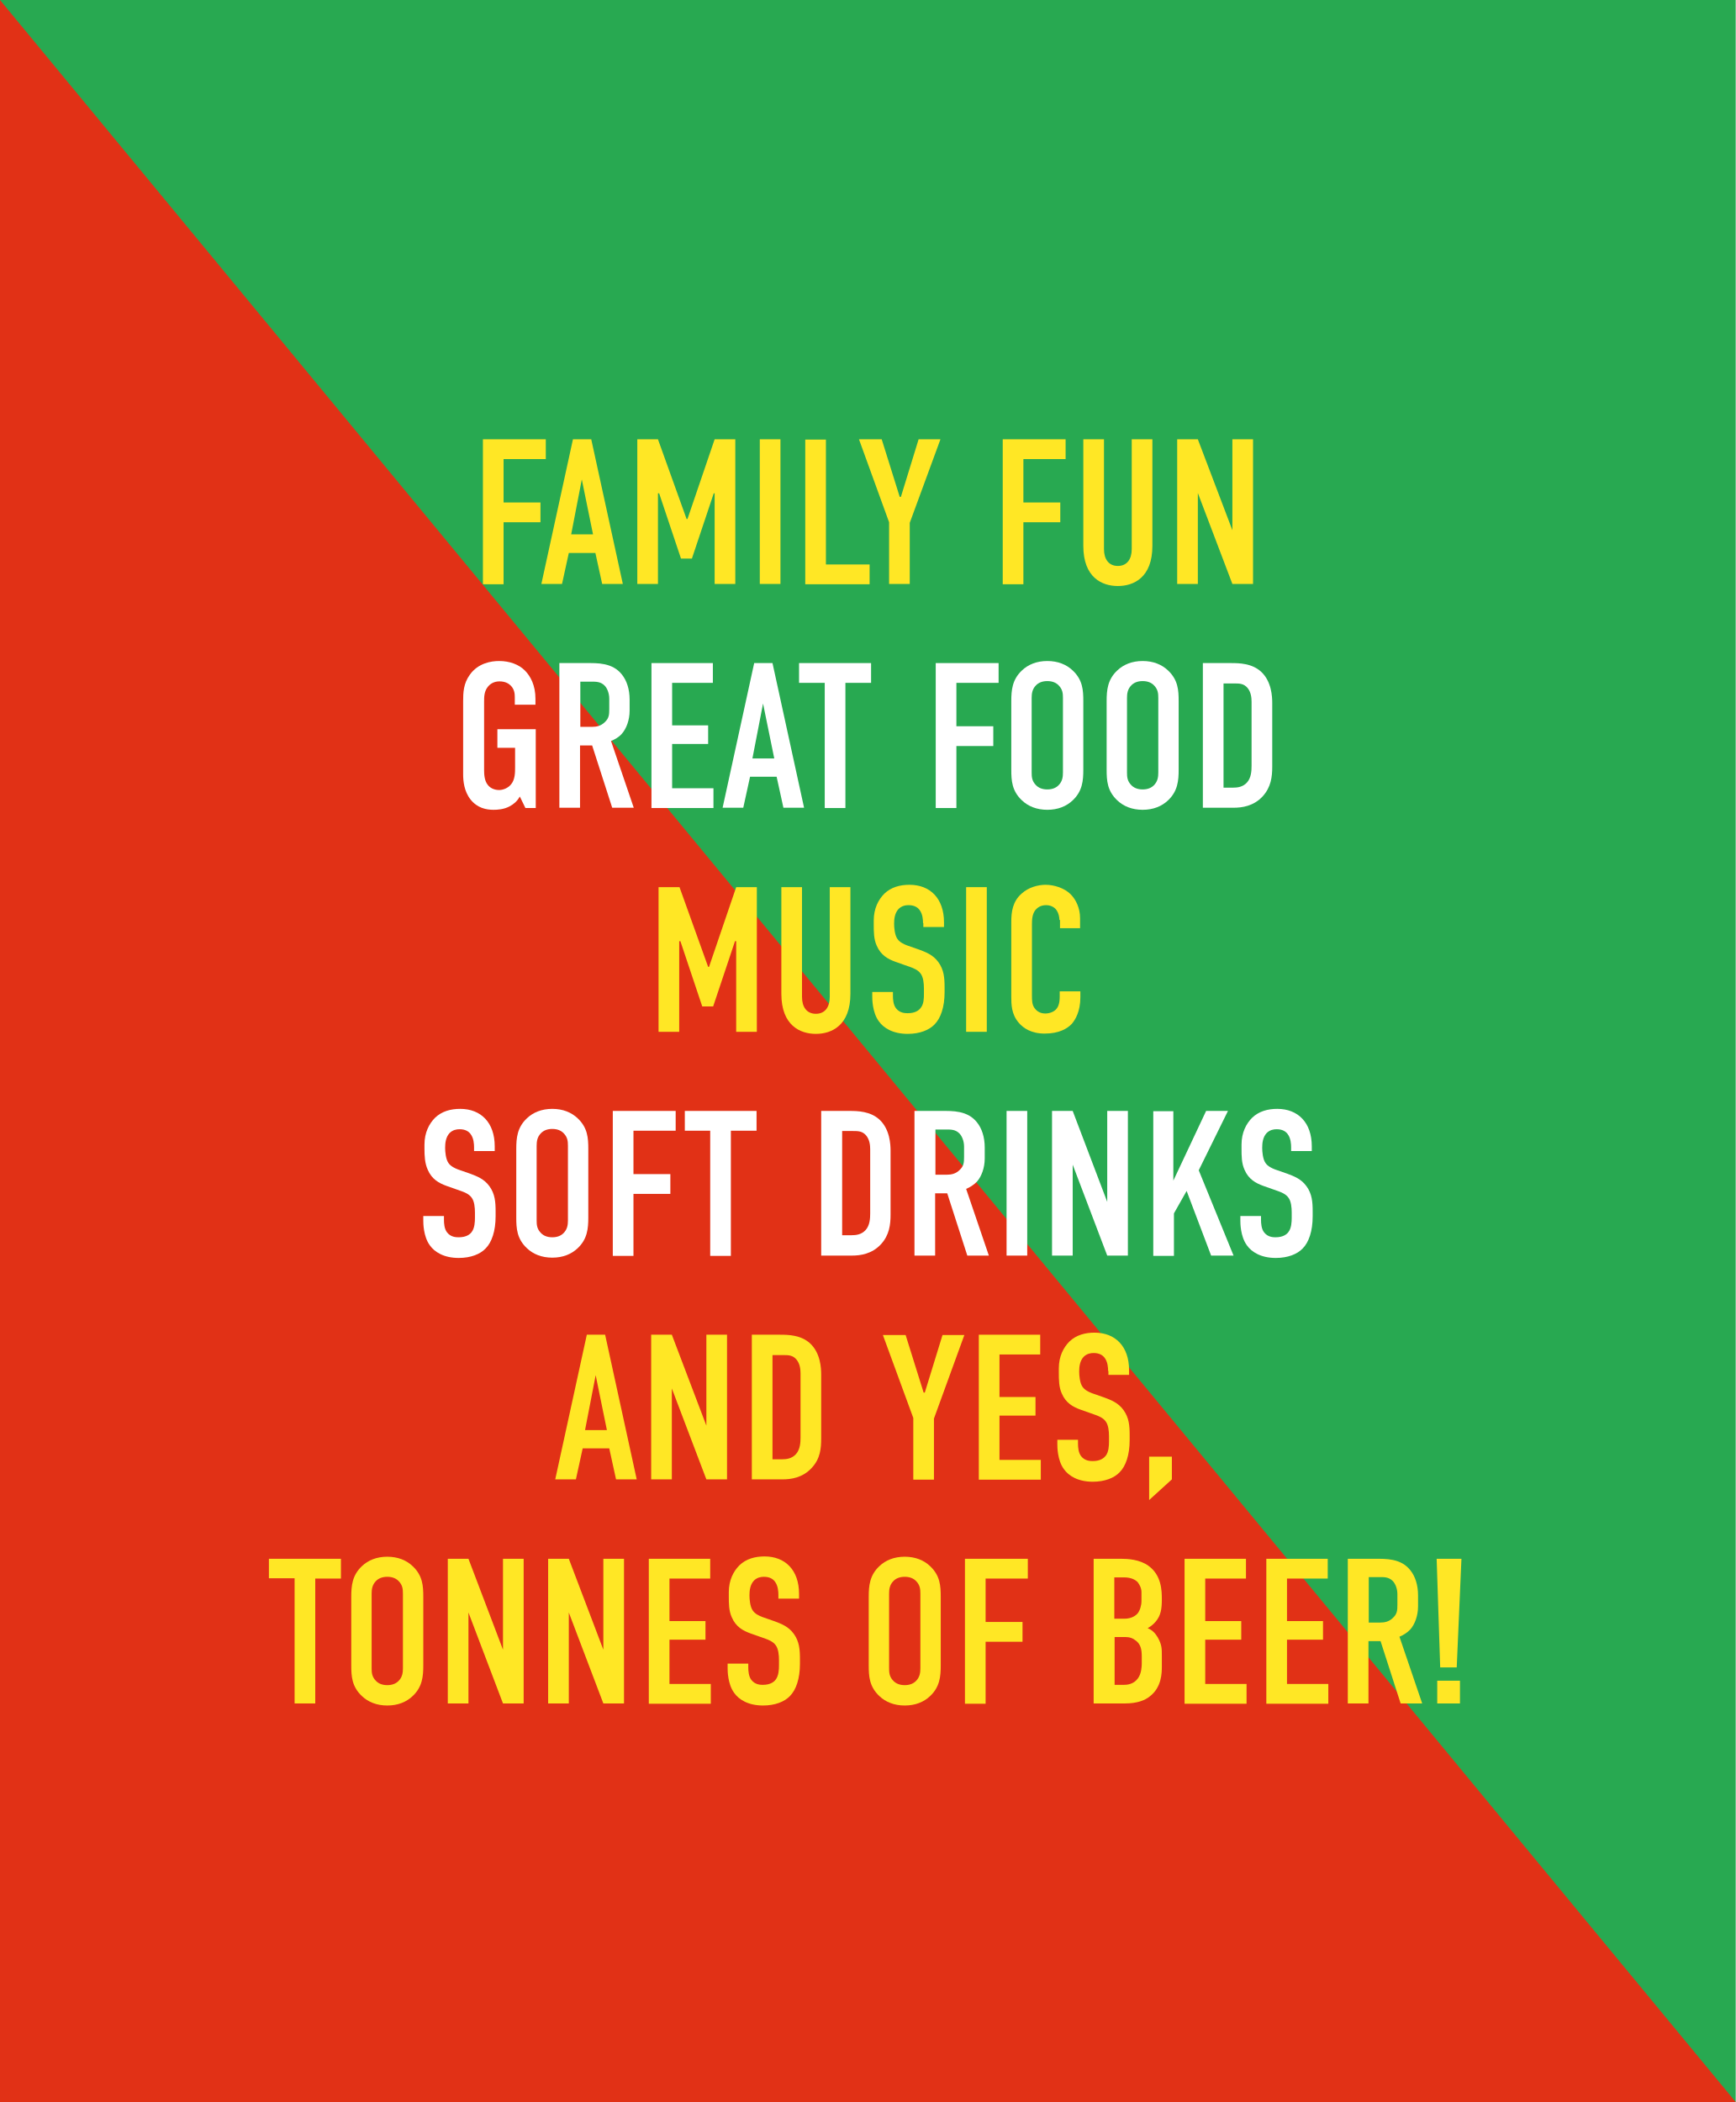
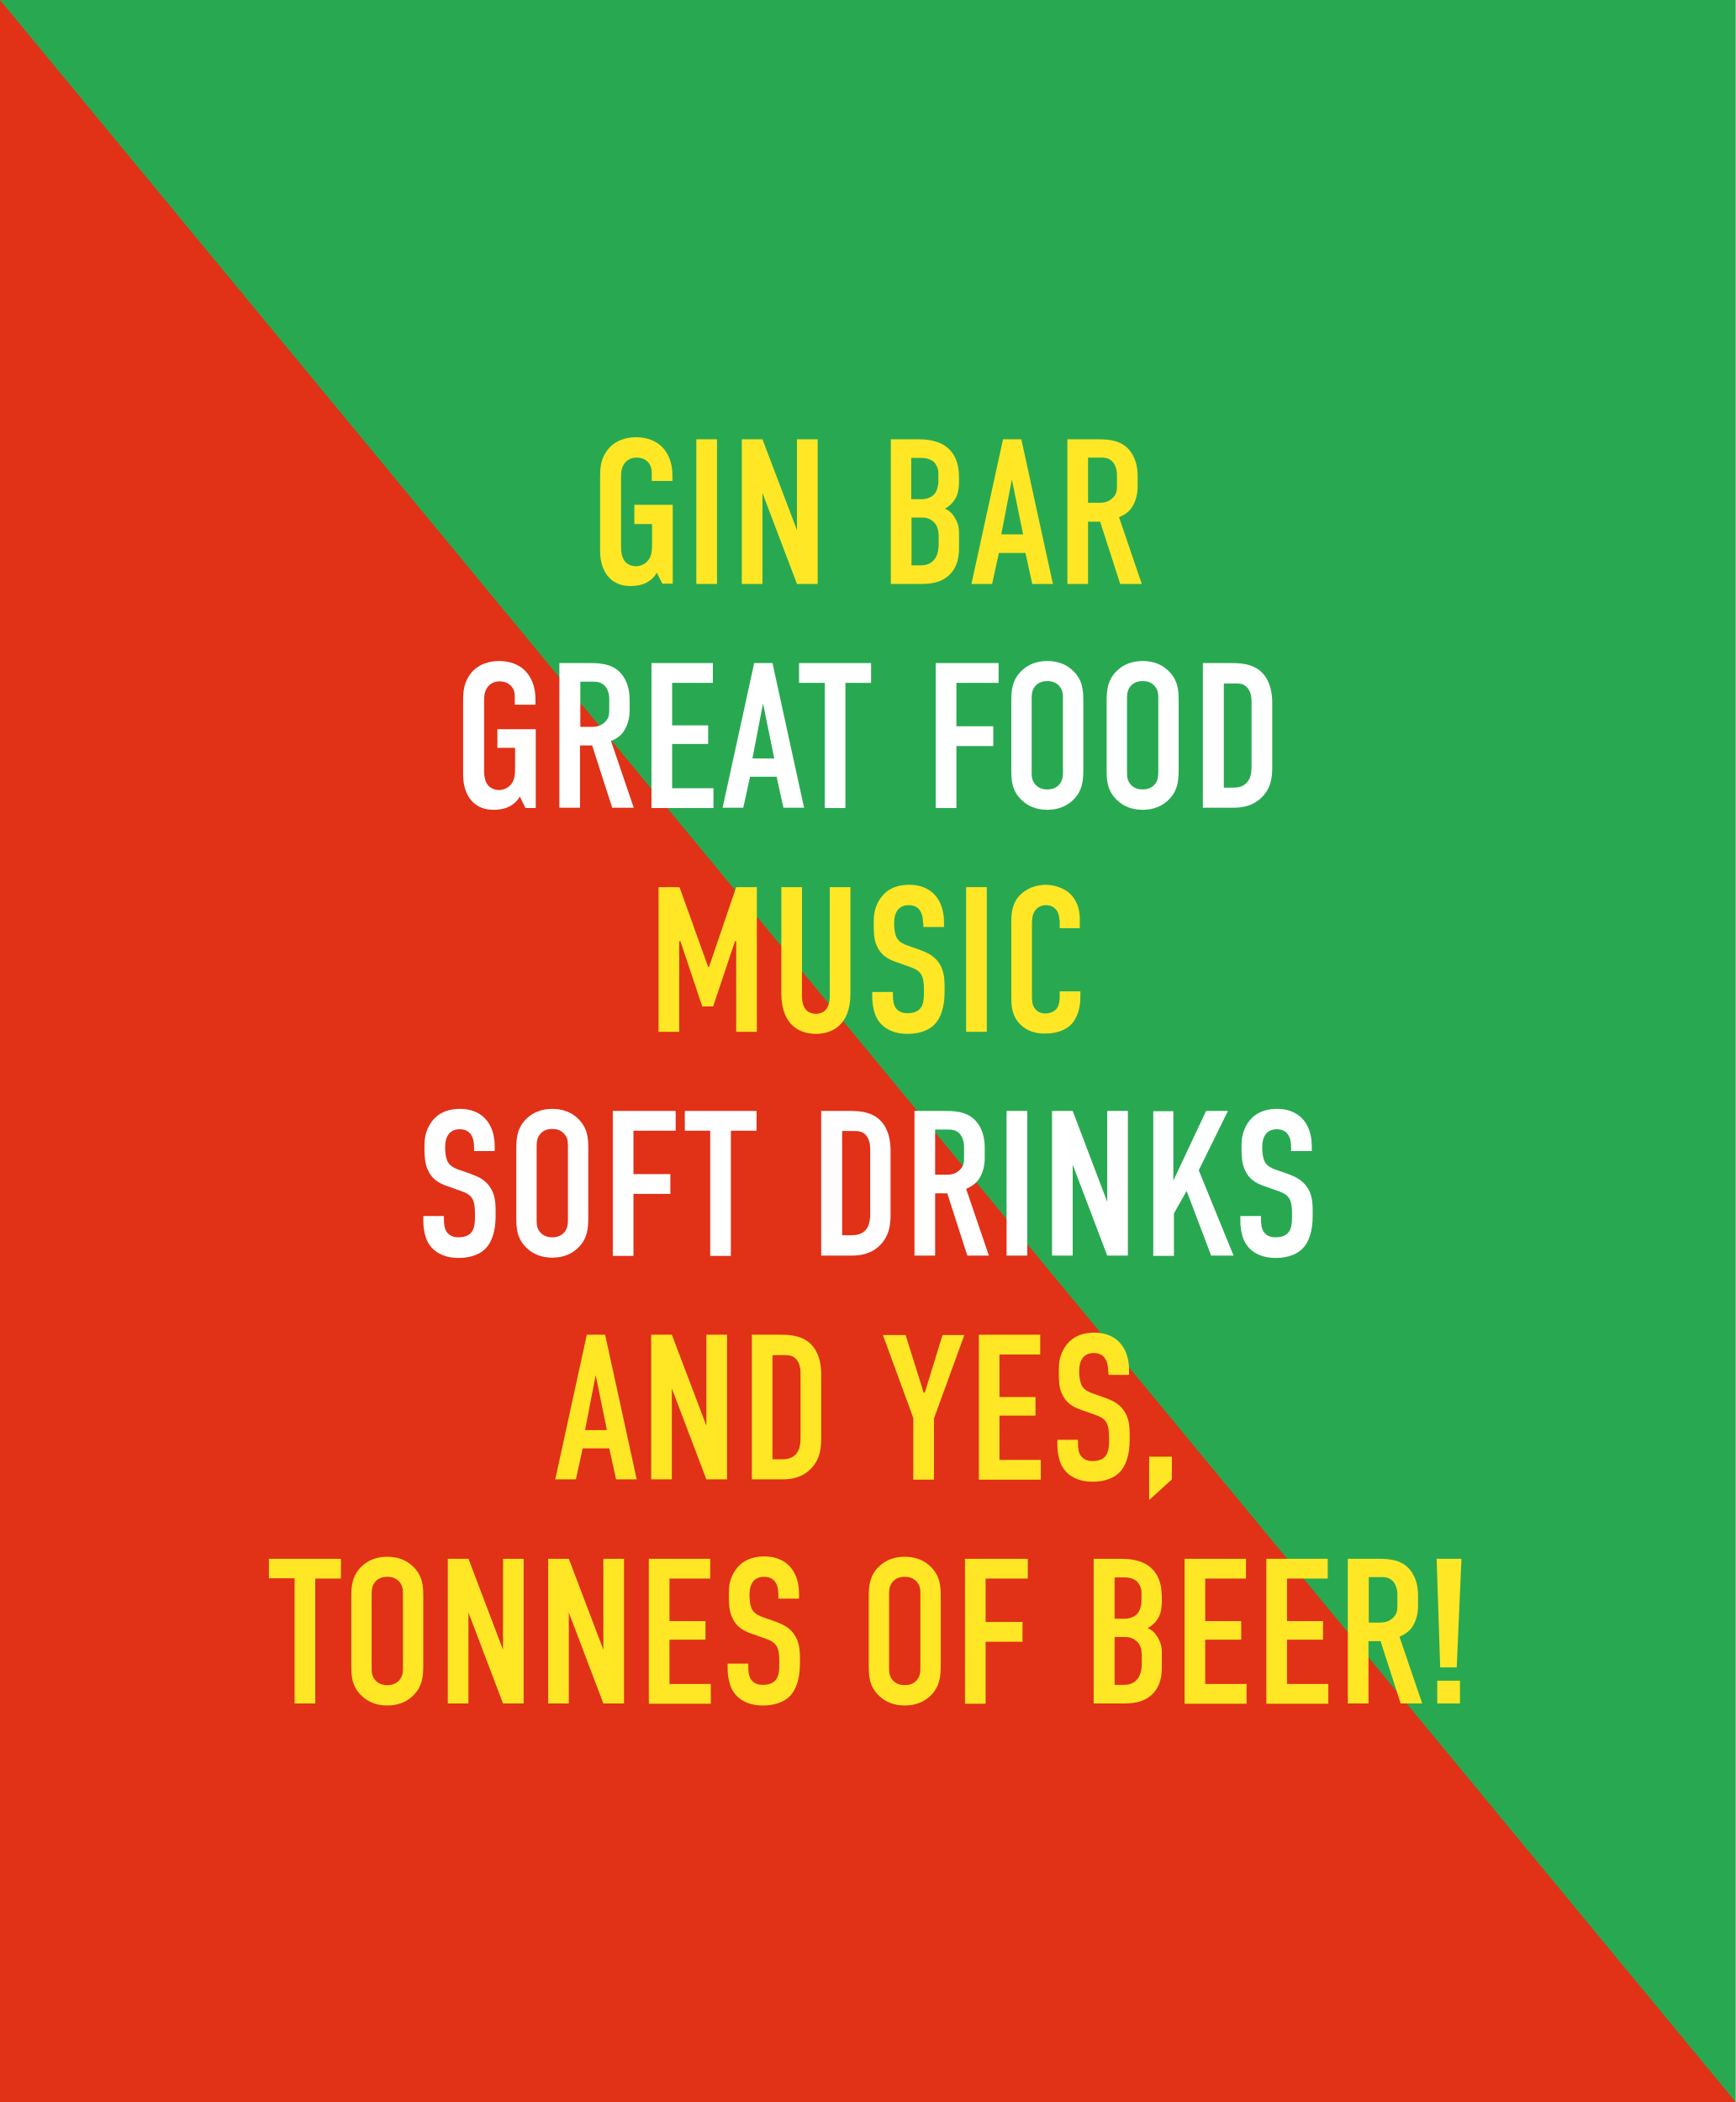
<svg xmlns="http://www.w3.org/2000/svg" version="1.1" id="Layer_1" x="0px" y="0px" viewBox="0 0 588 712" style="enable-background:new 0 0 588 712;" xml:space="preserve">
  <style type="text/css">
	.st0{fill:#28A951;}
	.st1{fill:#E13116;}
	.st2{enable-background:new    ;}
	.st3{fill:#FFE725;}
	.st4{fill:#FFFFFF;}
</style>
-   <rect x="0" class="st0" width="588" height="712" />
+   <rect y="0" class="st0" width="588" height="712" />
  <polygon class="st1" points="0,0 588,712 0,712 " />
  <g>
    <g class="st2">
-       <path class="st3" d="M163.6,148.8h21.3v6.7h-14.3v14.7h12.5v6.7h-12.5v21h-7V148.8z" />
-       <path class="st3" d="M204,197.8l-2.3-10.5h-9l-2.3,10.5h-7l10.7-49h6.2l10.7,49H204z M197.1,162.4l-3.6,18.6h7.4L197.1,162.4z" />
-       <path class="st3" d="M215.9,148.8h7l9.7,27h0.3l9.2-27h7v49h-7v-30.7h-0.3l-7.4,22.1h-3.7l-7.4-22.1h-0.4v30.7h-7V148.8z" />
-       <path class="st3" d="M264.4,148.8v49h-7v-49H264.4z" />
-       <path class="st3" d="M279.8,148.8v42.4h14.8v6.7h-21.8v-49H279.8z" />
-       <path class="st3" d="M308.2,177.1v20.7h-7v-20.9L291,148.8h7.7l6.1,19.5h0.4l6-19.5h7.4L308.2,177.1z" />
-       <path class="st3" d="M339.7,148.8H361v6.7h-14.3v14.7h12.5v6.7h-12.5v21h-7V148.8z" />
-       <path class="st3" d="M374,148.8v37.2c0,3.4,1.6,5.7,4.7,5.7s4.7-2.3,4.7-5.7v-37.2h7v36.1c0,10.8-6.4,13.6-11.7,13.6    c-5.3,0-11.7-2.8-11.7-13.6v-36.1H374z" />
-       <path class="st3" d="M405.8,148.8l11.7,30.8v-30.8h7v49h-7L405.8,167v30.8h-7v-49H405.8z" />
+       <path class="st3" d="M222.5,194c-1,1.8-2.3,2.7-3.4,3.3c-2,1.1-4.3,1.2-5.5,1.2c-2.5,0-5.5-0.6-7.8-3.5c-2.2-2.8-2.5-6.3-2.5-8.5    v-24.8c0-2.9,0.1-6,2.3-9c2.8-3.9,7.2-4.6,9.9-4.6c3.6,0,6.7,1.2,8.7,3.2c1.9,1.9,3.6,5,3.6,9.6v2h-7v-2.5c0-1.2-0.1-2.7-1.4-4    c-0.7-0.7-1.9-1.4-3.8-1.4c-1.8,0-3.1,0.8-3.9,1.8c-1.3,1.6-1.3,3.4-1.3,5.2v23c0,1.5,0.1,3.6,1.2,5c0.8,1.1,2.2,1.8,3.9,1.8    c1.5,0,3.2-0.8,4.1-2c1.3-1.6,1.3-4,1.3-5.7v-6.6h-6V171h13v26.7h-3.5L222.5,194z" />
+       <path class="st3" d="M242.9,148.8v49h-7v-49H242.9z" />
+       <path class="st3" d="M258.3,148.8l11.7,30.8v-30.8h7v49h-7L258.3,167v30.8h-7v-49H258.3z" />
+       <path class="st3" d="M311.2,148.8c2.1,0,6.2,0.2,9.2,2.4c4.4,3.2,4.5,8.4,4.5,11.3c0,3.2-0.3,5.5-2.1,7.6c-0.9,1.1-2,1.8-2.7,2.2    c1.9,0.8,2.7,2,3.4,3.1c1.4,2.5,1.4,3.8,1.4,6.2v3.7c0,2,0,7.1-4.2,10.2c-1.5,1.2-4.1,2.3-8.3,2.3h-10.6v-49H311.2z M308.7,169.1    h3.4c2.4,0,3.8-1,4.5-1.8c0.8-1,1.3-2.7,1.3-4.2v-3c0-1.3-0.6-2.5-1.3-3.4c-0.8-0.8-2.2-1.6-4.6-1.6h-3.3V169.1z M308.7,191.5h3.2    c1,0,3.3-0.1,4.8-2.2c1.2-1.6,1.3-4.1,1.3-5V182c0-2.4-0.4-4.1-1.9-5.4c-1.1-0.9-2.2-1.3-3.7-1.3h-3.6V191.5z" />
+       <path class="st3" d="M349.7,197.8l-2.3-10.5h-9l-2.3,10.5h-7l10.7-49h6.2l10.7,49H349.7z M342.8,162.4l-3.6,18.6h7.4L342.8,162.4z    " />
+       <path class="st3" d="M370.8,148.8c3.6,0,8.8-0.2,12,3.9c1.6,2,2.6,4.9,2.6,8.5v3.7c0,3.2-1.1,6.1-2.6,7.8c-1,1.2-2.5,2-3.7,2.5    l7.7,22.6h-7.3l-6.8-21.1h-4.1v21.1h-7v-49H370.8z M368.6,170.3h4c1.5,0,3-0.3,4.3-1.6c1.4-1.3,1.5-2.5,1.5-4.4v-3.5    c0-1.9-0.7-3.6-1.6-4.5c-1.4-1.4-3.1-1.3-4.6-1.3h-3.6V170.3z" />
    </g>
    <g class="st2">
      <path class="st4" d="M176.1,269.8c-1,1.8-2.3,2.7-3.4,3.3c-2,1.1-4.3,1.2-5.5,1.2c-2.5,0-5.5-0.6-7.8-3.5    c-2.2-2.8-2.5-6.3-2.5-8.5v-24.8c0-2.9,0.1-6,2.3-9c2.8-3.9,7.2-4.6,9.9-4.6c3.6,0,6.7,1.2,8.7,3.2c1.9,1.9,3.6,5,3.6,9.6v2h-7    v-2.5c0-1.2-0.1-2.7-1.4-4c-0.7-0.7-1.9-1.4-3.8-1.4c-1.8,0-3.1,0.8-3.9,1.8c-1.3,1.6-1.3,3.4-1.3,5.2v23c0,1.5,0.1,3.6,1.2,5    c0.8,1.1,2.2,1.8,3.9,1.8c1.5,0,3.2-0.8,4.1-2c1.3-1.6,1.3-4,1.3-5.7v-6.6h-6v-6.3h13v26.7h-3.5L176.1,269.8z" />
      <path class="st4" d="M198.7,224.6c3.6,0,8.8-0.2,12,3.9c1.6,2,2.6,4.9,2.6,8.5v3.7c0,3.2-1.1,6.1-2.6,7.8c-1,1.2-2.5,2-3.7,2.5    l7.7,22.6h-7.3l-6.8-21.1h-4.1v21.1h-7v-49H198.7z M196.6,246.2h4c1.5,0,3-0.3,4.3-1.6c1.4-1.3,1.5-2.5,1.5-4.4v-3.5    c0-1.9-0.7-3.6-1.6-4.5c-1.4-1.4-3.1-1.3-4.6-1.3h-3.6V246.2z" />
      <path class="st4" d="M220.7,224.6h20.8v6.7h-13.8v14.4h12.2v6.3h-12.2v15h14v6.7h-21V224.6z" />
      <path class="st4" d="M265.4,273.6l-2.3-10.5h-9l-2.3,10.5h-7l10.7-49h6.2l10.7,49H265.4z M258.5,238.3l-3.6,18.6h7.4L258.5,238.3z    " />
      <path class="st4" d="M295.1,224.6v6.7h-8.7v42.4h-7v-42.4h-8.7v-6.7H295.1z" />
      <path class="st4" d="M317,224.6h21.3v6.7H324V246h12.5v6.7H324v21h-7V224.6z" />
-       <path class="st4" d="M342.6,237.5c0-3.7,0.3-7.3,3.6-10.4c2.1-2,5-3.2,8.6-3.2s6.5,1.2,8.6,3.2c3.4,3.2,3.6,6.7,3.6,10.4v23.2    c0,3.7-0.3,7.3-3.6,10.4c-2.1,2-5,3.2-8.6,3.2s-6.5-1.2-8.6-3.2c-3.4-3.2-3.6-6.7-3.6-10.4V237.5z M360.1,236.4    c0-1.5-0.1-2.9-1.5-4.3c-0.8-0.8-2-1.4-3.8-1.4s-3,0.6-3.8,1.4c-1.3,1.3-1.5,2.8-1.5,4.3v25.3c0,1.5,0.1,2.9,1.5,4.3    c0.8,0.8,2,1.4,3.8,1.4s3-0.6,3.8-1.4c1.3-1.3,1.5-2.8,1.5-4.3V236.4z" />
+       <path class="st4" d="M342.6,237.5c0-3.7,0.3-7.3,3.6-10.4c2.1-2,5-3.2,8.6-3.2c3.6,0,6.5,1.2,8.6,3.2c3.4,3.2,3.6,6.7,3.6,10.4    v23.2c0,3.7-0.3,7.3-3.6,10.4c-2.1,2-5,3.2-8.6,3.2c-3.6,0-6.5-1.2-8.6-3.2c-3.4-3.2-3.6-6.7-3.6-10.4V237.5z M360.1,236.4    c0-1.5-0.1-2.9-1.5-4.3c-0.8-0.8-2-1.4-3.8-1.4c-1.8,0-3,0.6-3.8,1.4c-1.3,1.3-1.5,2.8-1.5,4.3v25.3c0,1.5,0.1,2.9,1.5,4.3    c0.8,0.8,2,1.4,3.8,1.4c1.8,0,3-0.6,3.8-1.4c1.3-1.3,1.5-2.8,1.5-4.3V236.4z" />
      <path class="st4" d="M374.9,237.5c0-3.7,0.3-7.3,3.6-10.4c2.1-2,5-3.2,8.6-3.2s6.5,1.2,8.6,3.2c3.4,3.2,3.6,6.7,3.6,10.4v23.2    c0,3.7-0.3,7.3-3.6,10.4c-2.1,2-5,3.2-8.6,3.2s-6.5-1.2-8.6-3.2c-3.4-3.2-3.6-6.7-3.6-10.4V237.5z M392.4,236.4    c0-1.5-0.1-2.9-1.5-4.3c-0.8-0.8-2-1.4-3.8-1.4s-3,0.6-3.8,1.4c-1.3,1.3-1.5,2.8-1.5,4.3v25.3c0,1.5,0.1,2.9,1.5,4.3    c0.8,0.8,2,1.4,3.8,1.4s3-0.6,3.8-1.4c1.3-1.3,1.5-2.8,1.5-4.3V236.4z" />
-       <path class="st4" d="M417,224.6c2.9,0,7.1,0.1,10.2,2.9c3.6,3.3,3.8,8.5,3.8,10.6v21.6c0,3.4-0.4,6.9-3.2,10    c-3.1,3.4-7.1,3.9-9.9,3.9h-10.4v-49H417z M414.5,266.8h3.2c1.5,0,3.3-0.2,4.7-1.7c1.5-1.6,1.6-4.1,1.6-5.7v-21.7    c0-1.4-0.2-3.2-1.3-4.6c-1.3-1.6-2.8-1.6-4.6-1.6h-3.6V266.8z" />
+       <path class="st4" d="M417,224.6c2.9,0,7.1,0.1,10.2,2.9c3.6,3.3,3.8,8.5,3.8,10.6v21.6c0,3.4-0.3,6.9-3.2,10    c-3.1,3.4-7.1,3.9-9.9,3.9h-10.4v-49H417z M414.5,266.8h3.2c1.5,0,3.3-0.2,4.7-1.7c1.5-1.6,1.6-4.1,1.6-5.7v-21.7    c0-1.4-0.2-3.2-1.3-4.6c-1.3-1.6-2.8-1.6-4.5-1.6h-3.6V266.8z" />
    </g>
    <g class="st2">
      <path class="st3" d="M223.2,300.5h7l9.7,27h0.3l9.2-27h7v49h-7v-30.7H249l-7.4,22.1h-3.7l-7.4-22.1h-0.4v30.7h-7V300.5z" />
      <path class="st3" d="M271.7,300.5v37.2c0,3.4,1.6,5.7,4.7,5.7c3.1,0,4.7-2.3,4.7-5.7v-37.2h7v36.1c0,10.8-6.4,13.6-11.7,13.6    s-11.7-2.8-11.7-13.6v-36.1H271.7z" />
-       <path class="st3" d="M312.7,312.7c0-1-0.1-3.1-1.2-4.5c-0.6-0.8-1.7-1.6-3.7-1.6c-1,0-2.3,0.2-3.4,1.3c-1.3,1.4-1.5,3.4-1.5,5    c0,1.3,0.2,3.8,1.1,5.1c0.8,1.2,2.2,1.8,3.2,2.2l4.3,1.5c2.1,0.8,4.6,1.7,6.4,4.2c1.9,2.6,2.1,5.4,2.1,8.5v1.7    c0,5-1.3,8.8-3.4,10.9c-1.8,1.9-5,3.2-9.1,3.2c-5,0-8.2-2-9.8-4.3c-2.2-3-2.2-7.6-2.2-8.3V336h7v1.3c0,1.1,0.1,3.1,1.1,4.3    c1.2,1.5,2.9,1.6,3.9,1.6c2.7,0,3.9-1.1,4.4-1.8c1.1-1.3,1.1-3.4,1.1-4.8v-1.8c0-1.7-0.2-3.8-1.1-5c-0.9-1.3-2.6-1.9-3.4-2.2    l-5.1-1.8c-2.5-0.9-5-2.2-6.4-5.5c-1-2.2-1-4.7-1-7.1v-1.4c0-4.1,1.6-7.1,3.6-9.1c2.3-2.2,5.3-3,8.5-3c7,0,11.7,4.6,11.7,12.7v1.6    h-7V312.7z" />
+       <path class="st3" d="M312.7,312.7c0-1-0.1-3.1-1.2-4.5c-0.6-0.8-1.7-1.6-3.7-1.6c-1,0-2.3,0.2-3.4,1.3c-1.3,1.4-1.5,3.4-1.5,5    c0,1.3,0.2,3.8,1.1,5.1c0.8,1.2,2.2,1.8,3.2,2.2l4.3,1.5c2.1,0.8,4.6,1.7,6.4,4.2c1.9,2.6,2.1,5.4,2.1,8.5v1.7    c0,5-1.3,8.8-3.4,10.9c-1.8,1.9-5,3.2-9.1,3.2c-5,0-8.2-2-9.8-4.3c-2.2-3-2.2-7.6-2.2-8.3V336h7v1.3c0,1.1,0.1,3.1,1.1,4.3    c1.2,1.5,2.9,1.6,3.9,1.6c2.7,0,3.9-1.1,4.4-1.8c1-1.3,1.1-3.4,1.1-4.8v-1.8c0-1.7-0.2-3.8-1.1-5c-0.9-1.3-2.6-1.9-3.4-2.2    l-5.1-1.8c-2.5-0.9-5-2.2-6.4-5.5c-1-2.2-1-4.7-1-7.1v-1.4c0-4.1,1.6-7.1,3.6-9.1c2.3-2.2,5.2-3,8.5-3c7,0,11.7,4.6,11.7,12.7v1.6    h-7V312.7z" />
      <path class="st3" d="M334.3,300.5v49h-7v-49H334.3z" />
-       <path class="st3" d="M358.9,311.6c0-1-0.3-2.3-0.9-3.2c-0.3-0.5-1.4-1.8-3.6-1.8c-1.8,0-2.9,0.8-3.6,1.6c-1.1,1.4-1.2,3.2-1.2,4.8    v24.2c0,1.6,0,3.1,0.9,4.3c0.5,0.7,1.6,1.8,3.6,1.8c1.5,0,3.1-0.6,3.9-1.7c0.4-0.5,1-1.6,1-4v-1.8h7v2c0,4.8-1.7,7.6-2.9,9    c-1.5,1.6-4.3,3.3-9.2,3.3c-4.6,0-7.3-1.9-8.8-3.7c-2.5-2.9-2.5-6.3-2.5-8.8v-25.4c0-3.2,0.4-6.9,3.6-9.6c2.2-2,5.4-2.9,8-2.9    c2.9,0,6.4,1.1,8.5,3.2c1.8,1.8,3.2,4.7,3.2,8.1v3.4h-6.8V311.6z" />
+       <path class="st3" d="M358.9,311.6c0-1-0.3-2.3-0.9-3.2c-0.4-0.5-1.4-1.8-3.6-1.8c-1.8,0-2.9,0.8-3.6,1.6c-1.1,1.4-1.2,3.2-1.2,4.8    v24.2c0,1.6,0,3.1,0.9,4.3c0.5,0.7,1.6,1.8,3.6,1.8c1.5,0,3.1-0.6,3.9-1.7c0.4-0.5,1-1.6,1-4v-1.8h7v2c0,4.8-1.7,7.6-2.9,9    c-1.5,1.6-4.3,3.3-9.2,3.3c-4.6,0-7.3-1.9-8.8-3.7c-2.5-2.9-2.5-6.3-2.5-8.8v-25.4c0-3.2,0.4-6.9,3.6-9.6c2.2-2,5.4-2.9,8-2.9    c2.9,0,6.4,1.1,8.5,3.2c1.8,1.8,3.1,4.7,3.1,8.1v3.4h-6.8V311.6z" />
    </g>
    <g class="st2">
      <path class="st4" d="M160.6,388.6c0-1-0.1-3.1-1.2-4.5c-0.6-0.8-1.7-1.6-3.7-1.6c-1,0-2.3,0.2-3.4,1.3c-1.3,1.4-1.5,3.4-1.5,5    c0,1.3,0.2,3.8,1.1,5.1c0.8,1.2,2.2,1.8,3.2,2.2l4.3,1.5c2.1,0.8,4.6,1.7,6.4,4.2c1.9,2.6,2.1,5.4,2.1,8.5v1.7    c0,5-1.3,8.8-3.4,10.9c-1.8,1.9-5,3.2-9.1,3.2c-5,0-8.2-2-9.8-4.3c-2.2-3-2.2-7.6-2.2-8.3v-1.6h7v1.3c0,1.1,0.1,3.1,1.1,4.3    c1.2,1.5,2.9,1.6,3.9,1.6c2.7,0,3.9-1.1,4.4-1.8c1-1.3,1.1-3.4,1.1-4.8v-1.8c0-1.7-0.2-3.8-1.1-5c-0.9-1.3-2.6-1.9-3.4-2.2    l-5.1-1.8c-2.5-0.9-5-2.2-6.4-5.5c-1-2.2-1.1-4.7-1.1-7.1v-1.4c0-4.1,1.6-7.1,3.6-9.1c2.3-2.2,5.3-3,8.5-3c7,0,11.7,4.6,11.7,12.7    v1.6h-7V388.6z" />
      <path class="st4" d="M174.9,389.2c0-3.7,0.3-7.3,3.6-10.4c2.1-2,5-3.2,8.6-3.2c3.6,0,6.5,1.2,8.6,3.2c3.4,3.2,3.6,6.7,3.6,10.4    v23.2c0,3.7-0.3,7.3-3.6,10.4c-2.1,2-5,3.2-8.6,3.2c-3.6,0-6.5-1.2-8.6-3.2c-3.4-3.2-3.6-6.7-3.6-10.4V389.2z M192.4,388.1    c0-1.5-0.1-2.9-1.5-4.3c-0.8-0.8-2-1.4-3.8-1.4c-1.8,0-3,0.6-3.8,1.4c-1.3,1.3-1.5,2.8-1.5,4.3v25.3c0,1.5,0.1,2.9,1.5,4.3    c0.8,0.8,2,1.4,3.8,1.4c1.8,0,3-0.6,3.8-1.4c1.3-1.3,1.5-2.8,1.5-4.3V388.1z" />
      <path class="st4" d="M207.6,376.3h21.3v6.7h-14.3v14.7h12.5v6.7h-12.5v21h-7V376.3z" />
      <path class="st4" d="M256.3,376.3v6.7h-8.7v42.4h-7V383H232v-6.7H256.3z" />
      <path class="st4" d="M287.7,376.3c2.9,0,7.1,0.1,10.2,2.9c3.6,3.3,3.8,8.5,3.8,10.6v21.6c0,3.4-0.4,6.9-3.2,10    c-3.1,3.4-7.1,3.9-9.9,3.9h-10.4v-49H287.7z M285.3,418.4h3.2c1.5,0,3.3-0.2,4.7-1.7c1.5-1.6,1.6-4.1,1.6-5.7v-21.7    c0-1.4-0.2-3.2-1.3-4.6c-1.3-1.6-2.8-1.6-4.6-1.6h-3.6V418.4z" />
-       <path class="st4" d="M319,376.3c3.6,0,8.8-0.2,12,3.9c1.6,2,2.6,4.9,2.6,8.5v3.7c0,3.2-1.1,6.1-2.6,7.8c-1.1,1.2-2.5,2-3.7,2.5    l7.7,22.6h-7.3l-6.8-21.1h-4.1v21.1h-7v-49H319z M316.8,397.9h4c1.5,0,3-0.3,4.3-1.6c1.4-1.3,1.5-2.5,1.5-4.4v-3.5    c0-1.9-0.7-3.6-1.6-4.5c-1.4-1.4-3.1-1.3-4.5-1.3h-3.6V397.9z" />
+       <path class="st4" d="M319,376.3c3.6,0,8.8-0.2,12,3.9c1.6,2,2.6,4.9,2.6,8.5v3.7c0,3.2-1.1,6.1-2.6,7.8c-1.1,1.2-2.5,2-3.7,2.5    l7.7,22.6h-7.3l-6.8-21.1h-4.1v21.1h-7v-49H319z M316.8,397.9h4c1.5,0,3-0.3,4.3-1.6c1.4-1.3,1.5-2.5,1.5-4.4v-3.5    c0-1.9-0.7-3.6-1.6-4.5c-1.4-1.4-3.1-1.3-4.6-1.3h-3.6V397.9z" />
      <path class="st4" d="M348,376.3v49h-7v-49H348z" />
      <path class="st4" d="M363.4,376.3l11.7,30.8v-30.8h7v49h-7l-11.7-30.8v30.8h-7v-49H363.4z" />
      <path class="st4" d="M397.5,376.3v23.6l11.1-23.6h7.4l-9.9,20.1l11.8,28.9h-7.6l-8.3-21.9l-4.3,7.6v14.4h-7v-49H397.5z" />
-       <path class="st4" d="M437.4,388.6c0-1-0.1-3.1-1.2-4.5c-0.6-0.8-1.7-1.6-3.7-1.6c-1,0-2.3,0.2-3.4,1.3c-1.3,1.4-1.5,3.4-1.5,5    c0,1.3,0.2,3.8,1.1,5.1c0.8,1.2,2.2,1.8,3.2,2.2l4.3,1.5c2.1,0.8,4.6,1.7,6.4,4.2c1.9,2.6,2.1,5.4,2.1,8.5v1.7    c0,5-1.3,8.8-3.4,10.9c-1.8,1.9-5,3.2-9.1,3.2c-5,0-8.2-2-9.8-4.3c-2.2-3-2.2-7.6-2.2-8.3v-1.6h7v1.3c0,1.1,0.1,3.1,1.1,4.3    c1.2,1.5,2.9,1.6,3.8,1.6c2.7,0,3.9-1.1,4.4-1.8c1-1.3,1.1-3.4,1.1-4.8v-1.8c0-1.7-0.2-3.8-1.1-5c-0.9-1.3-2.6-1.9-3.4-2.2    l-5.1-1.8c-2.5-0.9-5-2.2-6.4-5.5c-1-2.2-1-4.7-1-7.1v-1.4c0-4.1,1.6-7.1,3.6-9.1c2.3-2.2,5.3-3,8.5-3c7,0,11.7,4.6,11.7,12.7v1.6    h-7V388.6z" />
+       <path class="st4" d="M437.4,388.6c0-1-0.1-3.1-1.2-4.5c-0.6-0.8-1.7-1.6-3.7-1.6c-1,0-2.3,0.2-3.4,1.3c-1.3,1.4-1.5,3.4-1.5,5    c0,1.3,0.2,3.8,1.1,5.1c0.8,1.2,2.2,1.8,3.2,2.2l4.3,1.5c2.1,0.8,4.5,1.7,6.4,4.2c1.9,2.6,2.1,5.4,2.1,8.5v1.7    c0,5-1.3,8.8-3.4,10.9c-1.8,1.9-5,3.2-9.1,3.2c-5,0-8.2-2-9.8-4.3c-2.2-3-2.2-7.6-2.2-8.3v-1.6h7v1.3c0,1.1,0.1,3.1,1.1,4.3    c1.2,1.5,2.9,1.6,3.9,1.6c2.7,0,3.9-1.1,4.4-1.8c1-1.3,1.1-3.4,1.1-4.8v-1.8c0-1.7-0.2-3.8-1.1-5c-0.9-1.3-2.6-1.9-3.4-2.2    l-5.1-1.8c-2.5-0.9-5-2.2-6.4-5.5c-1-2.2-1.1-4.7-1.1-7.1v-1.4c0-4.1,1.6-7.1,3.6-9.1c2.3-2.2,5.3-3,8.5-3c7,0,11.7,4.6,11.7,12.7    v1.6h-7V388.6z" />
    </g>
    <g class="st2">
      <path class="st3" d="M208.7,501.1l-2.3-10.5h-9l-2.3,10.5h-7l10.7-49h6.2l10.7,49H208.7z M201.8,465.8l-3.6,18.6h7.4L201.8,465.8z    " />
      <path class="st3" d="M227.6,452.1l11.7,30.8v-30.8h7v49h-7l-11.7-30.8v30.8h-7v-49H227.6z" />
-       <path class="st3" d="M264.2,452.1c2.9,0,7.1,0.1,10.2,2.9c3.6,3.3,3.8,8.5,3.8,10.6v21.6c0,3.4-0.3,6.9-3.2,10    c-3.1,3.4-7.1,3.9-9.9,3.9h-10.4v-49H264.2z M261.7,494.3h3.2c1.5,0,3.3-0.2,4.7-1.7c1.5-1.6,1.6-4.1,1.6-5.7v-21.7    c0-1.4-0.2-3.2-1.3-4.6c-1.3-1.6-2.8-1.6-4.6-1.6h-3.6V494.3z" />
+       <path class="st3" d="M264.2,452.1c2.9,0,7.1,0.1,10.2,2.9c3.6,3.3,3.8,8.5,3.8,10.6v21.6c0,3.4-0.4,6.9-3.2,10    c-3.1,3.4-7.1,3.9-9.9,3.9h-10.4v-49H264.2z M261.7,494.3h3.2c1.5,0,3.3-0.2,4.7-1.7c1.5-1.6,1.6-4.1,1.6-5.7v-21.7    c0-1.4-0.2-3.2-1.3-4.6c-1.3-1.6-2.8-1.6-4.6-1.6h-3.6V494.3z" />
      <path class="st3" d="M316.4,480.5v20.7h-7v-20.9l-10.3-28.1h7.7l6.1,19.5h0.4l6-19.5h7.4L316.4,480.5z" />
      <path class="st3" d="M331.6,452.1h20.8v6.7h-13.8v14.4h12.2v6.3h-12.2v15h14v6.7h-21V452.1z" />
-       <path class="st3" d="M375.4,464.4c0-1-0.1-3.1-1.2-4.5c-0.6-0.8-1.7-1.6-3.7-1.6c-1,0-2.3,0.2-3.4,1.3c-1.3,1.4-1.5,3.4-1.5,5    c0,1.3,0.2,3.8,1.1,5.1c0.8,1.2,2.2,1.8,3.2,2.2l4.3,1.5c2.1,0.8,4.6,1.7,6.4,4.2c1.9,2.6,2.1,5.4,2.1,8.5v1.7    c0,5-1.3,8.8-3.4,10.9c-1.8,1.9-5,3.2-9.1,3.2c-5,0-8.2-2-9.8-4.3c-2.2-3-2.2-7.6-2.2-8.3v-1.6h7v1.3c0,1.1,0.1,3.1,1.1,4.3    c1.2,1.5,2.9,1.6,3.9,1.6c2.7,0,3.8-1.1,4.4-1.8c1-1.3,1.1-3.4,1.1-4.8v-1.8c0-1.7-0.2-3.8-1.1-5c-0.9-1.3-2.6-1.9-3.4-2.2    l-5.1-1.8c-2.5-0.9-5-2.2-6.4-5.5c-1-2.2-1-4.7-1-7.1v-1.4c0-4.1,1.6-7.1,3.6-9.1c2.3-2.2,5.3-3,8.5-3c7,0,11.7,4.6,11.7,12.7v1.6    h-7V464.4z" />
+       <path class="st3" d="M375.4,464.4c0-1-0.1-3.1-1.2-4.5c-0.6-0.8-1.7-1.6-3.7-1.6c-1,0-2.3,0.2-3.4,1.3c-1.3,1.4-1.5,3.4-1.5,5    c0,1.3,0.2,3.8,1.1,5.1c0.8,1.2,2.2,1.8,3.2,2.2l4.3,1.5c2.1,0.8,4.6,1.7,6.4,4.2c1.9,2.6,2.1,5.4,2.1,8.5v1.7    c0,5-1.3,8.8-3.4,10.9c-1.8,1.9-5,3.2-9.1,3.2c-5,0-8.2-2-9.8-4.3c-2.2-3-2.2-7.6-2.2-8.3v-1.6h7v1.3c0,1.1,0.1,3.1,1.1,4.3    c1.2,1.5,2.9,1.6,3.9,1.6c2.7,0,3.9-1.1,4.4-1.8c1-1.3,1.1-3.4,1.1-4.8v-1.8c0-1.7-0.2-3.8-1.1-5c-0.9-1.3-2.6-1.9-3.4-2.2    l-5.1-1.8c-2.5-0.9-5-2.2-6.4-5.5c-1-2.2-1-4.7-1-7.1v-1.4c0-4.1,1.6-7.1,3.6-9.1c2.3-2.2,5.2-3,8.5-3c7,0,11.7,4.6,11.7,12.7v1.6    h-7V464.4z" />
      <path class="st3" d="M397,493.4v7.7l-7.7,7v-14.7H397z" />
    </g>
    <g class="st2">
      <path class="st3" d="M115.5,528v6.7h-8.7V577h-7v-42.4h-8.7V528H115.5z" />
      <path class="st3" d="M119,540.9c0-3.7,0.3-7.3,3.6-10.4c2.1-2,5-3.2,8.6-3.2c3.6,0,6.5,1.2,8.6,3.2c3.4,3.2,3.6,6.7,3.6,10.4v23.2    c0,3.7-0.3,7.3-3.6,10.4c-2.1,2-5,3.2-8.6,3.2c-3.6,0-6.5-1.2-8.6-3.2c-3.4-3.2-3.6-6.7-3.6-10.4V540.9z M136.5,539.8    c0-1.5-0.1-2.9-1.5-4.3c-0.8-0.8-2-1.4-3.8-1.4c-1.8,0-3,0.6-3.8,1.4c-1.3,1.3-1.5,2.8-1.5,4.3v25.3c0,1.5,0.1,2.9,1.5,4.3    c0.8,0.8,2,1.4,3.8,1.4c1.8,0,3-0.6,3.8-1.4c1.3-1.3,1.5-2.8,1.5-4.3V539.8z" />
      <path class="st3" d="M158.7,528l11.7,30.8V528h7v49h-7l-11.7-30.8V577h-7v-49H158.7z" />
      <path class="st3" d="M192.7,528l11.7,30.8V528h7v49h-7l-11.7-30.8V577h-7v-49H192.7z" />
      <path class="st3" d="M219.8,528h20.8v6.7h-13.8v14.4H239v6.3h-12.2v15h14v6.7h-21V528z" />
-       <path class="st3" d="M263.7,540.2c0-1-0.1-3.1-1.2-4.5c-0.6-0.8-1.7-1.6-3.7-1.6c-1,0-2.3,0.2-3.4,1.3c-1.3,1.4-1.5,3.4-1.5,5    c0,1.3,0.2,3.8,1.1,5.1c0.8,1.2,2.2,1.8,3.2,2.2l4.3,1.5c2.1,0.8,4.6,1.7,6.4,4.2c1.9,2.6,2.1,5.4,2.1,8.5v1.7    c0,5-1.3,8.8-3.4,10.9c-1.8,1.9-5,3.2-9.1,3.2c-5,0-8.2-2-9.8-4.3c-2.2-3-2.2-7.6-2.2-8.3v-1.6h7v1.3c0,1.1,0.1,3.1,1.1,4.3    c1.2,1.5,2.9,1.6,3.8,1.6c2.7,0,3.9-1.1,4.4-1.8c1-1.3,1.1-3.4,1.1-4.8v-1.8c0-1.7-0.2-3.8-1.1-5c-0.9-1.3-2.6-1.9-3.4-2.2    l-5.1-1.8c-2.5-0.9-5-2.2-6.4-5.5c-1-2.2-1-4.7-1-7.1v-1.4c0-4.1,1.6-7.1,3.6-9.1c2.3-2.2,5.3-3,8.5-3c7,0,11.7,4.6,11.7,12.7v1.6    h-7V540.2z" />
+       <path class="st3" d="M263.7,540.2c0-1-0.1-3.1-1.2-4.5c-0.6-0.8-1.7-1.6-3.7-1.6c-1,0-2.3,0.2-3.4,1.3c-1.3,1.4-1.5,3.4-1.5,5    c0,1.3,0.2,3.8,1.1,5.1c0.8,1.2,2.2,1.8,3.2,2.2l4.3,1.5c2.1,0.8,4.6,1.7,6.4,4.2c1.9,2.6,2.1,5.4,2.1,8.5v1.7    c0,5-1.3,8.8-3.4,10.9c-1.8,1.9-5,3.2-9.1,3.2c-5,0-8.2-2-9.8-4.3c-2.2-3-2.2-7.6-2.2-8.3v-1.6h7v1.3c0,1.1,0.1,3.1,1.1,4.3    c1.2,1.5,2.9,1.6,3.9,1.6c2.7,0,3.9-1.1,4.4-1.8c1-1.3,1.1-3.4,1.1-4.8v-1.8c0-1.7-0.2-3.8-1.1-5c-0.9-1.3-2.6-1.9-3.4-2.2    l-5.1-1.8c-2.5-0.9-5-2.2-6.4-5.5c-1-2.2-1.1-4.7-1.1-7.1v-1.4c0-4.1,1.6-7.1,3.6-9.1c2.3-2.2,5.3-3,8.5-3c7,0,11.7,4.6,11.7,12.7    v1.6h-7V540.2z" />
      <path class="st3" d="M294.3,540.9c0-3.7,0.3-7.3,3.6-10.4c2.1-2,5-3.2,8.6-3.2s6.5,1.2,8.6,3.2c3.4,3.2,3.6,6.7,3.6,10.4v23.2    c0,3.7-0.3,7.3-3.6,10.4c-2.1,2-5,3.2-8.6,3.2s-6.5-1.2-8.6-3.2c-3.4-3.2-3.6-6.7-3.6-10.4V540.9z M311.8,539.8    c0-1.5-0.1-2.9-1.5-4.3c-0.8-0.8-2-1.4-3.8-1.4s-3,0.6-3.8,1.4c-1.3,1.3-1.5,2.8-1.5,4.3v25.3c0,1.5,0.1,2.9,1.5,4.3    c0.8,0.8,2,1.4,3.8,1.4s3-0.6,3.8-1.4c1.3-1.3,1.5-2.8,1.5-4.3V539.8z" />
      <path class="st3" d="M326.9,528h21.3v6.7h-14.3v14.7h12.5v6.7h-12.5v21h-7V528z" />
-       <path class="st3" d="M379.9,528c2.1,0,6.2,0.2,9.2,2.4c4.4,3.2,4.5,8.4,4.5,11.3c0,3.2-0.3,5.5-2.1,7.6c-0.9,1.1-2,1.8-2.7,2.2    c1.9,0.8,2.7,2,3.4,3.1c1.4,2.5,1.4,3.8,1.4,6.2v3.7c0,2,0,7.1-4.2,10.2c-1.5,1.2-4.1,2.3-8.3,2.3h-10.6v-49H379.9z M377.5,548.3    h3.4c2.4,0,3.8-1,4.5-1.8c0.8-1,1.3-2.7,1.3-4.2v-3c0-1.3-0.6-2.5-1.3-3.4c-0.8-0.8-2.2-1.6-4.6-1.6h-3.3V548.3z M377.5,570.7h3.2    c1,0,3.3-0.1,4.8-2.2c1.2-1.6,1.3-4.1,1.3-5v-2.3c0-2.4-0.3-4.1-1.9-5.4c-1.1-0.9-2.2-1.3-3.7-1.3h-3.6V570.7z" />
+       <path class="st3" d="M379.9,528c2.1,0,6.2,0.2,9.2,2.4c4.4,3.2,4.5,8.4,4.5,11.3c0,3.2-0.3,5.5-2.1,7.6c-0.9,1.1-2,1.8-2.7,2.2    c1.9,0.8,2.7,2,3.4,3.1c1.4,2.5,1.4,3.8,1.4,6.2v3.7c0,2,0,7.1-4.2,10.2c-1.5,1.2-4.1,2.3-8.3,2.3h-10.6v-49H379.9z M377.5,548.3    h3.4c2.4,0,3.8-1,4.5-1.8c0.8-1,1.3-2.7,1.3-4.2v-3c0-1.3-0.6-2.5-1.3-3.4c-0.8-0.8-2.2-1.6-4.5-1.6h-3.3V548.3z M377.5,570.7h3.2    c1.1,0,3.3-0.1,4.8-2.2c1.2-1.6,1.3-4.1,1.3-5v-2.3c0-2.4-0.3-4.1-1.9-5.4c-1.1-0.9-2.2-1.3-3.7-1.3h-3.6V570.7z" />
      <path class="st3" d="M401.3,528h20.8v6.7h-13.8v14.4h12.2v6.3h-12.2v15h14v6.7h-21V528z" />
      <path class="st3" d="M429,528h20.8v6.7H436v14.4h12.2v6.3H436v15h14v6.7h-21V528z" />
      <path class="st3" d="M465.8,528c3.6,0,8.8-0.2,12,3.9c1.6,2,2.6,4.9,2.6,8.5v3.7c0,3.2-1.1,6.1-2.6,7.8c-1.1,1.2-2.5,2-3.7,2.5    l7.7,22.6h-7.3l-6.8-21.1h-4.1V577h-7v-49H465.8z M463.6,549.6h4c1.5,0,3-0.3,4.3-1.6c1.4-1.3,1.5-2.5,1.5-4.4V540    c0-1.9-0.7-3.6-1.6-4.5c-1.4-1.4-3.1-1.3-4.5-1.3h-3.6V549.6z" />
      <path class="st3" d="M495.1,528l-1.6,36.8h-5.6l-1.2-36.8H495.1z M494.6,569.3v7.7h-7.7v-7.7H494.6z" />
    </g>
  </g>
</svg>
